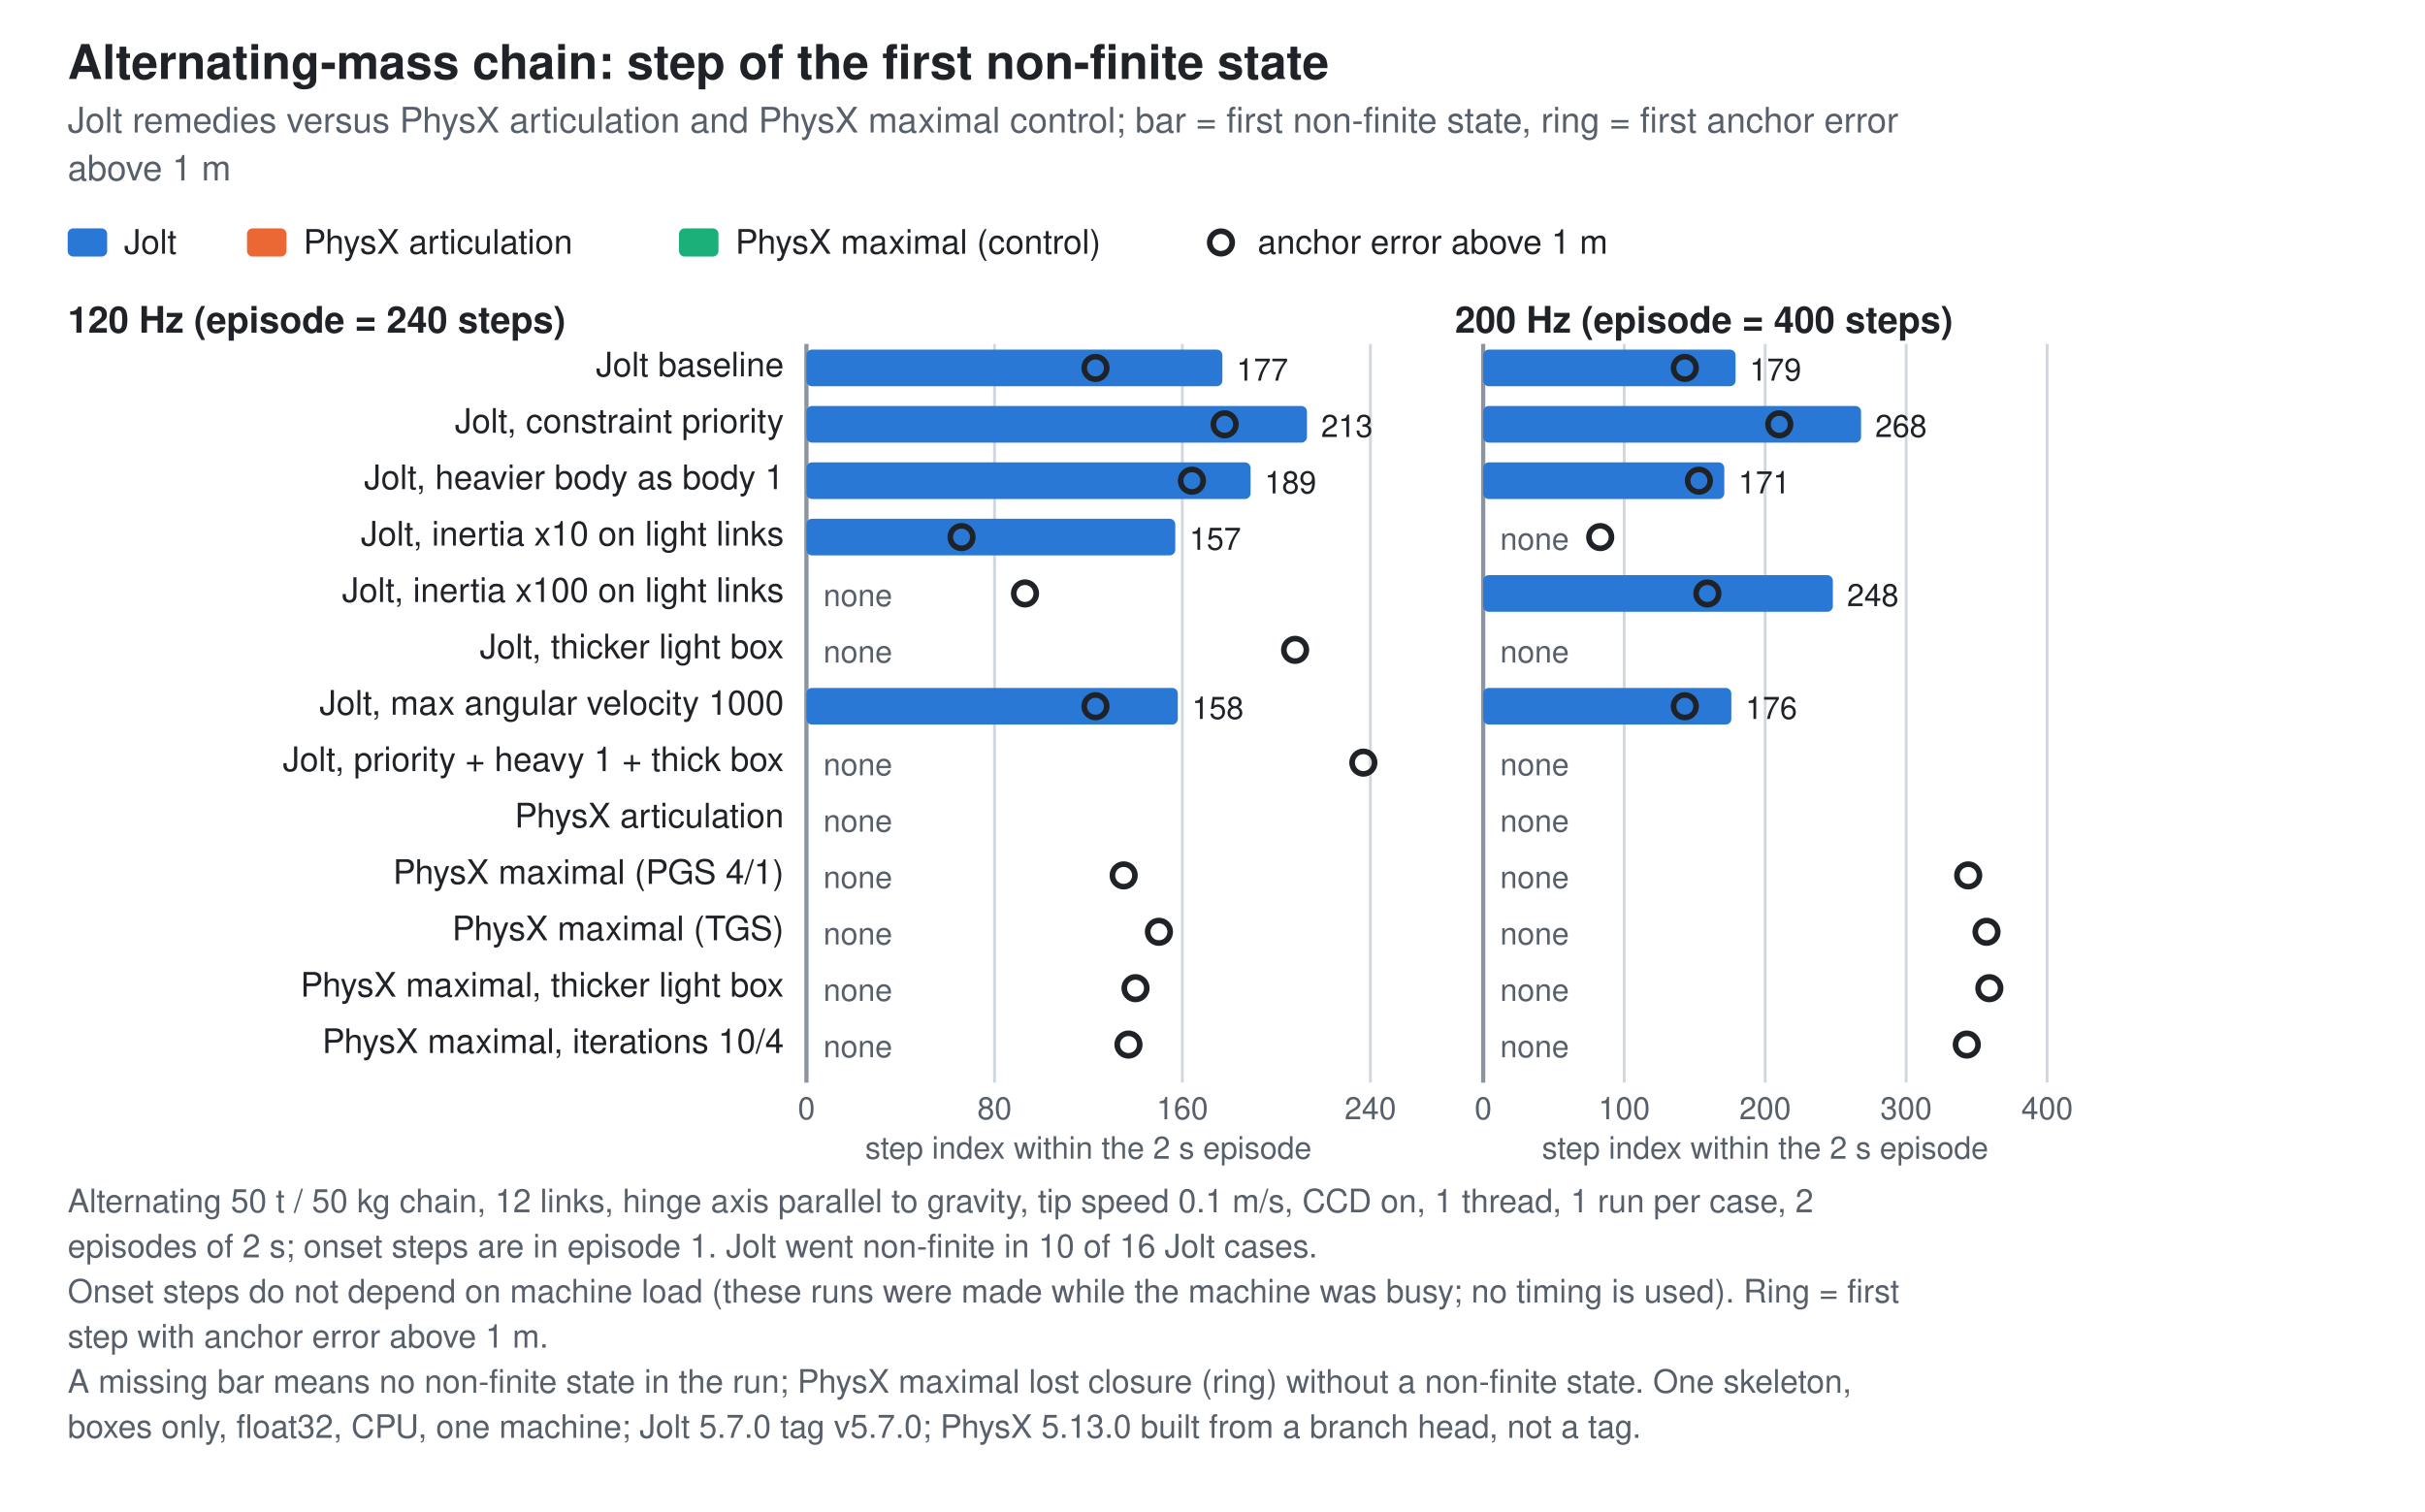
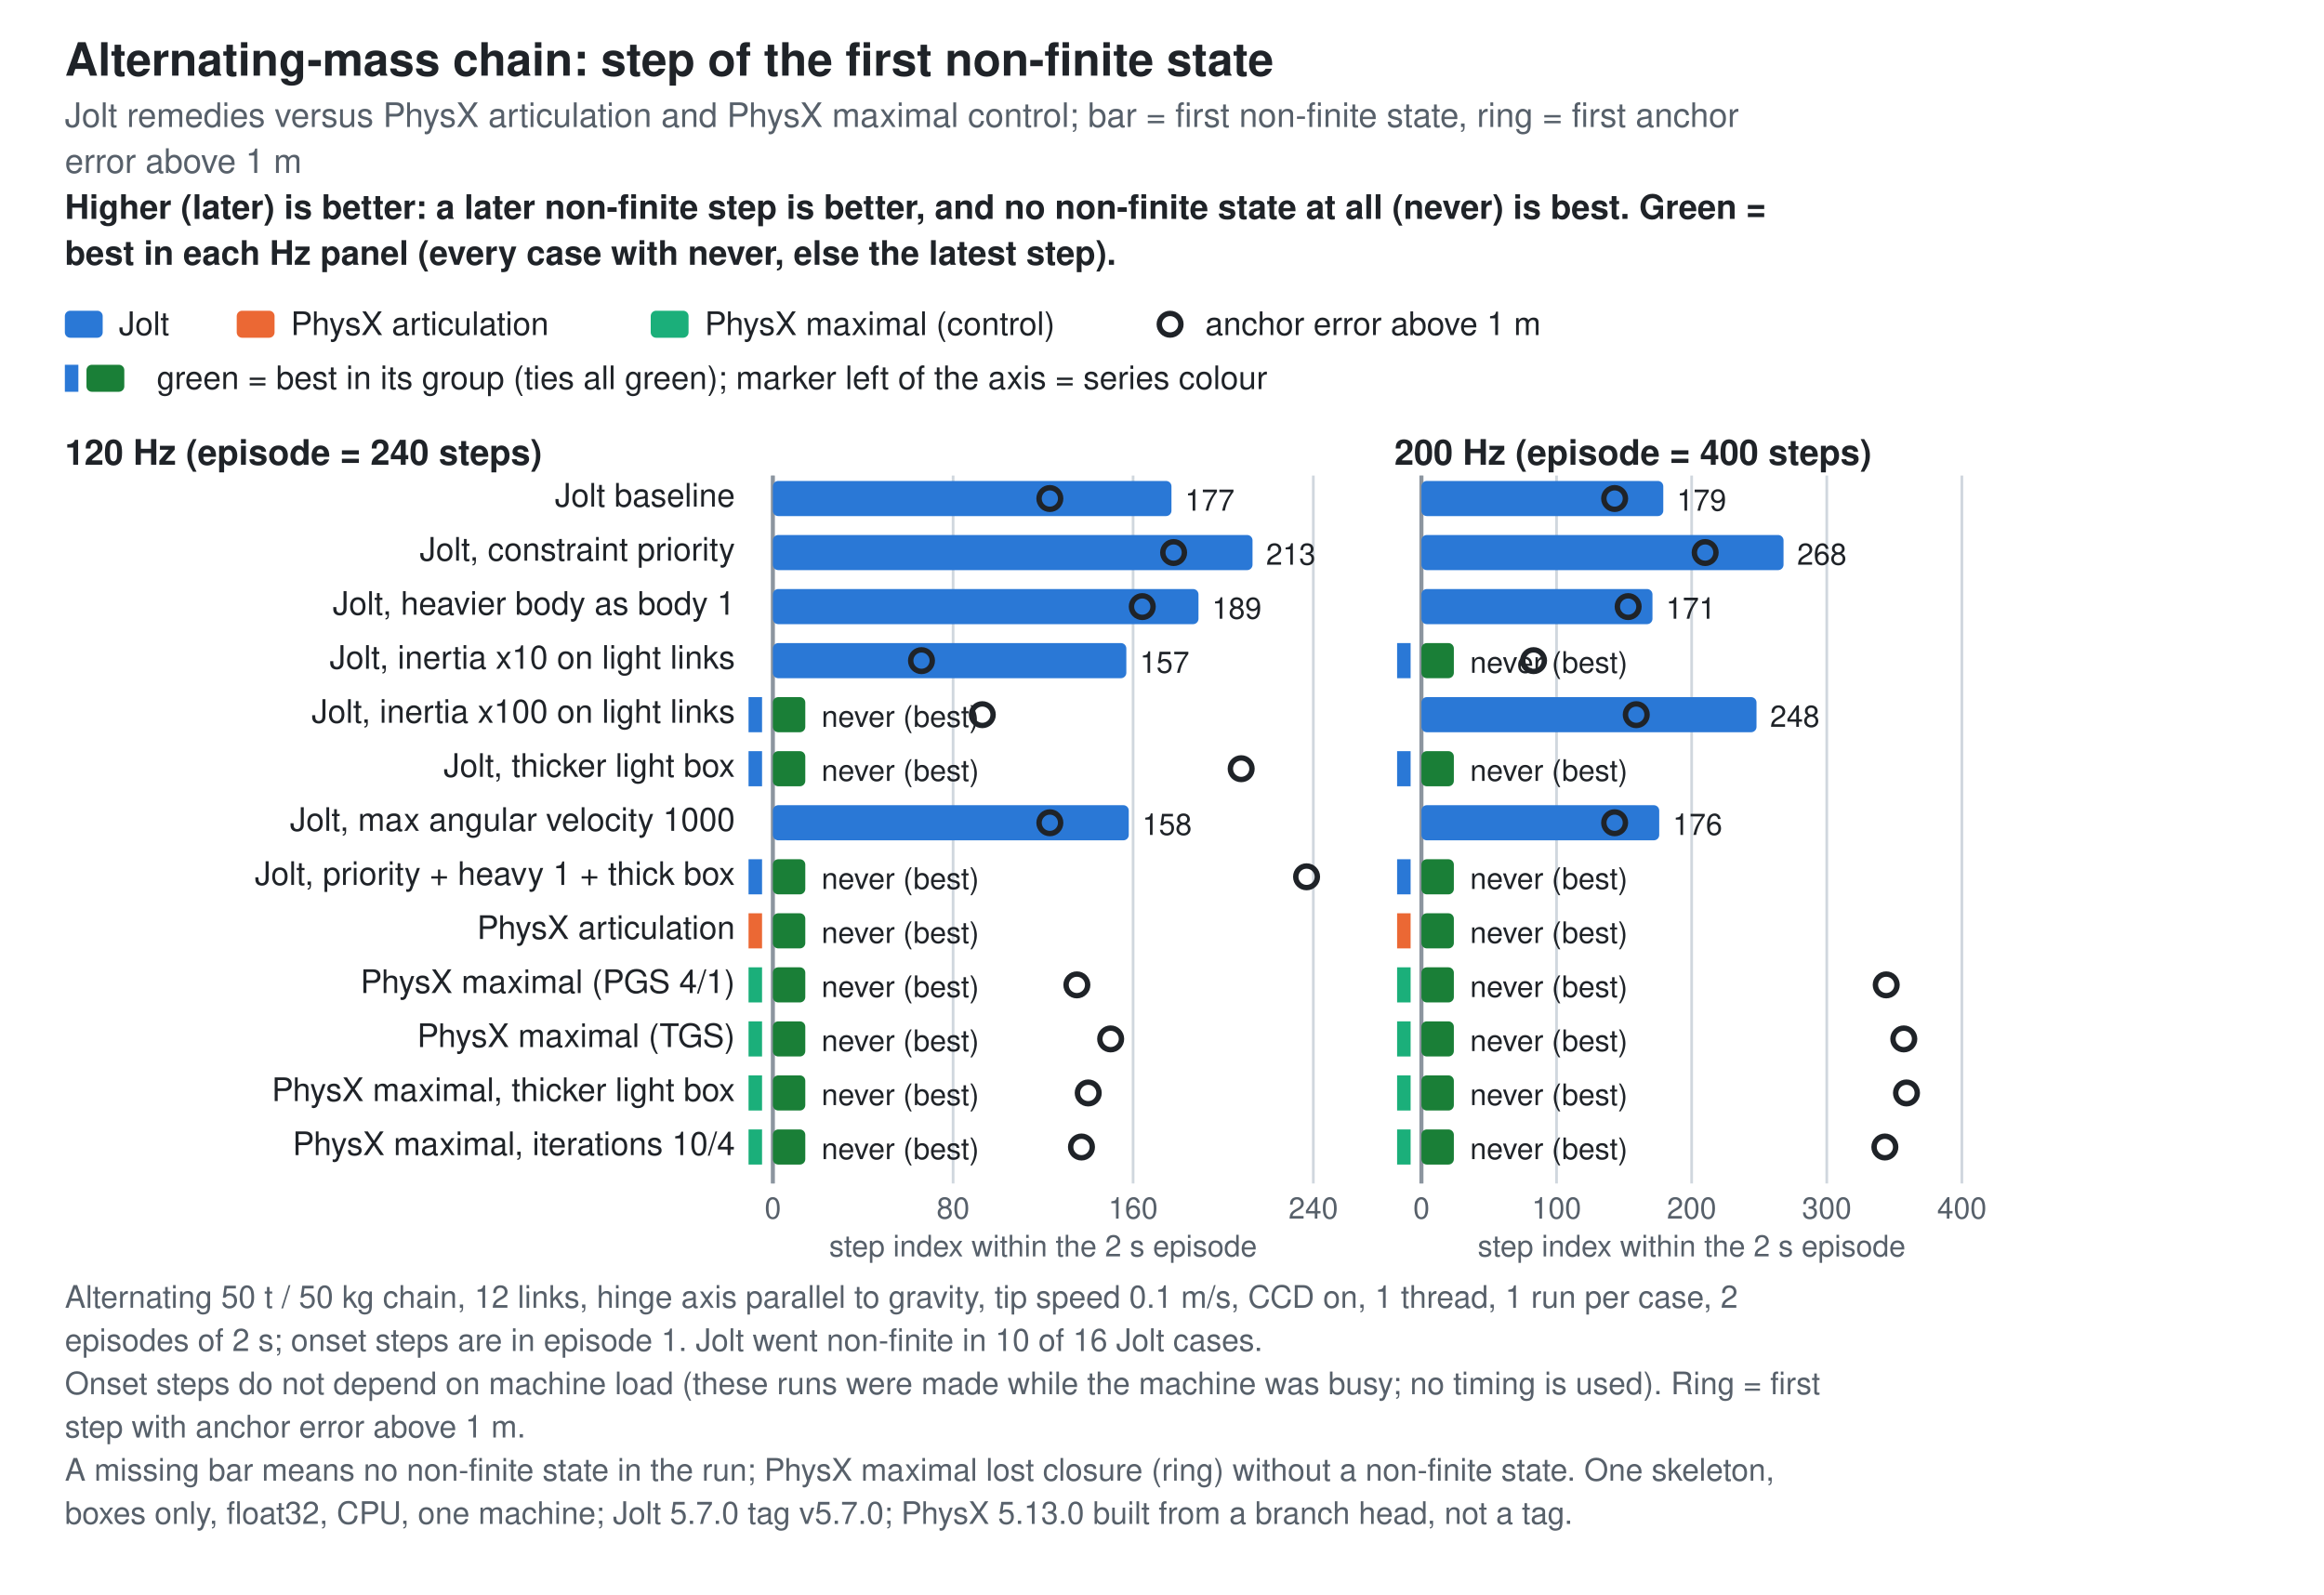
- <svg xmlns="http://www.w3.org/2000/svg" width="860" height="536" viewBox="0 0 860 536" font-family="Segoe UI, Helvetica, Arial, sans-serif" role="img" aria-labelledby="t d">
-   <style>.t{fill:#1f2328}.m{fill:#57606a}.ax{stroke:#8c959f}.g{stroke:#d0d7de}.f{stroke:#57606a;stroke-dasharray:4 3}.ring{fill:none;stroke:#1f2328;stroke-width:2}.s1{fill:#2a78d6}.s2{fill:#eb6834}.s3{fill:#1baf7a}@media (prefers-color-scheme:dark){.t{fill:#e6edf3}.m{fill:#9198a1}.ax{stroke:#6e7681}.g{stroke:#30363d}.f{stroke:#9198a1}.ring{stroke:#e6edf3}.s1{fill:#3987e5}.s2{fill:#d95926}.s3{fill:#199e70}}</style>
+ <svg xmlns="http://www.w3.org/2000/svg" width="860" height="590" viewBox="0 0 860 590" font-family="Segoe UI, Helvetica, Arial, sans-serif" role="img" aria-labelledby="t d">
+   <style>.t{fill:#1f2328}.m{fill:#57606a}.ax{stroke:#8c959f}.g{stroke:#d0d7de}.f{stroke:#57606a;stroke-dasharray:4 3}.ring{fill:none;stroke:#1f2328;stroke-width:2}.s1{fill:#2a78d6}.s2{fill:#eb6834}.s3{fill:#1baf7a}.best{fill:#1a7f37}@media (prefers-color-scheme:dark){.t{fill:#e6edf3}.m{fill:#9198a1}.ax{stroke:#6e7681}.g{stroke:#30363d}.f{stroke:#9198a1}.ring{stroke:#e6edf3}.s1{fill:#3987e5}.s2{fill:#d95926}.s3{fill:#199e70}.best{fill:#3fb950}}</style>
  <defs>
    <pattern id="hs1" width="6" height="6" patternUnits="userSpaceOnUse" patternTransform="rotate(45)">
      <rect width="6" height="6" class="s1" fill-opacity=".35" />
      <rect width="3" height="6" class="s1" />
    </pattern>
  </defs>
  <text x="24" y="28" font-size="17" font-weight="600" class="t">Alternating-mass chain: step of the first non-finite state</text>
-   <text x="24" y="47" font-size="12.5" class="m">Jolt remedies versus PhysX articulation and PhysX maximal control; bar = first non-finite state, ring = first anchor error</text>
-   <text x="24" y="64" font-size="12.5" class="m">above 1 m</text>
-   <rect x="24" y="81" width="14" height="10" rx="2" class="s1" />
-   <text x="44" y="90" font-size="12" class="t">Jolt</text>
-   <rect x="87.6" y="81" width="14" height="10" rx="2" class="s2" />
-   <text x="107.6" y="90" font-size="12" class="t">PhysX articulation</text>
-   <rect x="240.8" y="81" width="14" height="10" rx="2" class="s3" />
-   <text x="260.8" y="90" font-size="12" class="t">PhysX maximal (control)</text>
-   <circle cx="433" cy="86" r="4" class="ring" />
-   <text x="446" y="90" font-size="12" class="t">anchor error above 1 m</text>
-   <g transform="translate(0,106)">
+   <text x="24" y="47" font-size="12.5" class="m">Jolt remedies versus PhysX articulation and PhysX maximal control; bar = first non-finite state, ring = first anchor</text>
+   <text x="24" y="64" font-size="12.5" class="m">error above 1 m</text>
+   <text x="24" y="81" font-size="12.5" font-weight="600" class="t">Higher (later) is better: a later non-finite step is better, and no non-finite state at all (never) is best. Green =</text>
+   <text x="24" y="98" font-size="12.5" font-weight="600" class="t">best in each Hz panel (every case with never, else the latest step).</text>
+   <rect x="24" y="115" width="14" height="10" rx="2" class="s1" />
+   <text x="44" y="124" font-size="12" class="t">Jolt</text>
+   <rect x="87.6" y="115" width="14" height="10" rx="2" class="s2" />
+   <text x="107.6" y="124" font-size="12" class="t">PhysX articulation</text>
+   <rect x="240.8" y="115" width="14" height="10" rx="2" class="s3" />
+   <text x="260.8" y="124" font-size="12" class="t">PhysX maximal (control)</text>
+   <circle cx="433" cy="120" r="4" class="ring" />
+   <text x="446" y="124" font-size="12" class="t">anchor error above 1 m</text>
+   <rect x="24" y="135" width="5" height="10" class="s1" />
+   <rect x="32" y="135" width="14" height="10" rx="2" class="best" />
+   <text x="58" y="144" font-size="12" class="t">green = best in its group (ties all green); marker left of the axis = series colour</text>
+   <g transform="translate(0,160)">
    <text x="24" y="12" font-size="13" font-weight="600" class="t">120 Hz (episode = 240 steps)</text>
    <line x1="286.0" y1="16" x2="286.0" y2="278" class="g" stroke-width="1" />
    <text x="286.0" y="291" font-size="11" text-anchor="middle" class="m">0</text>
    <line x1="352.7" y1="16" x2="352.7" y2="278" class="g" stroke-width="1" />
    <text x="352.7" y="291" font-size="11" text-anchor="middle" class="m">80</text>
    <line x1="419.3" y1="16" x2="419.3" y2="278" class="g" stroke-width="1" />
    <text x="419.3" y="291" font-size="11" text-anchor="middle" class="m">160</text>
    <line x1="486.0" y1="16" x2="486.0" y2="278" class="g" stroke-width="1" />
    <text x="486.0" y="291" font-size="11" text-anchor="middle" class="m">240</text>
    <line x1="286.0" y1="16" x2="286.0" y2="278" class="ax" stroke-width="1.5" />
-     <text x="278" y="27.5" font-size="12" text-anchor="end" class="t">Jolt baseline</text>
+     <text x="272" y="27.5" font-size="12" text-anchor="end" class="t">Jolt baseline</text>
    <rect x="286.0" y="18.0" width="147.5" height="13" rx="2" class="s1" />
-     <text x="438.5" y="29.0" font-size="11" class="t">177</text>
-     <text x="278" y="47.5" font-size="12" text-anchor="end" class="t">Jolt, constraint priority</text>
+     <text x="438.5" y="29.0" font-size="11" class="t">177<tspan class="m" />
+     </text>
+     <text x="272" y="47.5" font-size="12" text-anchor="end" class="t">Jolt, constraint priority</text>
    <rect x="286.0" y="38.0" width="177.5" height="13" rx="2" class="s1" />
-     <text x="468.5" y="49.0" font-size="11" class="t">213</text>
-     <text x="278" y="67.5" font-size="12" text-anchor="end" class="t">Jolt, heavier body as body 1</text>
+     <text x="468.5" y="49.0" font-size="11" class="t">213<tspan class="m" />
+     </text>
+     <text x="272" y="67.5" font-size="12" text-anchor="end" class="t">Jolt, heavier body as body 1</text>
    <rect x="286.0" y="58.0" width="157.5" height="13" rx="2" class="s1" />
-     <text x="448.5" y="69.0" font-size="11" class="t">189</text>
-     <text x="278" y="87.5" font-size="12" text-anchor="end" class="t">Jolt, inertia x10 on light links</text>
+     <text x="448.5" y="69.0" font-size="11" class="t">189<tspan class="m" />
+     </text>
+     <text x="272" y="87.5" font-size="12" text-anchor="end" class="t">Jolt, inertia x10 on light links</text>
    <rect x="286.0" y="78.0" width="130.8" height="13" rx="2" class="s1" />
-     <text x="421.8" y="89.0" font-size="11" class="t">157</text>
-     <text x="278" y="107.5" font-size="12" text-anchor="end" class="t">Jolt, inertia x100 on light links</text>
-     <text x="292.0" y="109.0" font-size="11" class="m">none</text>
-     <text x="278" y="127.5" font-size="12" text-anchor="end" class="t">Jolt, thicker light box</text>
-     <text x="292.0" y="129.0" font-size="11" class="m">none</text>
-     <text x="278" y="147.5" font-size="12" text-anchor="end" class="t">Jolt, max angular velocity 1000</text>
+     <text x="421.8" y="89.0" font-size="11" class="t">157<tspan class="m" />
+     </text>
+     <text x="272" y="107.5" font-size="12" text-anchor="end" class="t">Jolt, inertia x100 on light links</text>
+     <rect x="277.0" y="98.0" width="5" height="13" class="s1" />
+     <rect x="286.0" y="98.0" width="12" height="13" rx="2" class="best" />
+     <text x="304.0" y="109.0" font-size="11" class="t">never (best)</text>
+     <text x="272" y="127.5" font-size="12" text-anchor="end" class="t">Jolt, thicker light box</text>
+     <rect x="277.0" y="118.0" width="5" height="13" class="s1" />
+     <rect x="286.0" y="118.0" width="12" height="13" rx="2" class="best" />
+     <text x="304.0" y="129.0" font-size="11" class="t">never (best)</text>
+     <text x="272" y="147.5" font-size="12" text-anchor="end" class="t">Jolt, max angular velocity 1000</text>
    <rect x="286.0" y="138.0" width="131.7" height="13" rx="2" class="s1" />
-     <text x="422.7" y="149.0" font-size="11" class="t">158</text>
-     <text x="278" y="167.5" font-size="12" text-anchor="end" class="t">Jolt, priority + heavy 1 + thick box</text>
-     <text x="292.0" y="169.0" font-size="11" class="m">none</text>
-     <text x="278" y="187.5" font-size="12" text-anchor="end" class="t">PhysX articulation</text>
-     <text x="292.0" y="189.0" font-size="11" class="m">none</text>
-     <text x="278" y="207.5" font-size="12" text-anchor="end" class="t">PhysX maximal (PGS 4/1)</text>
-     <text x="292.0" y="209.0" font-size="11" class="m">none</text>
-     <text x="278" y="227.5" font-size="12" text-anchor="end" class="t">PhysX maximal (TGS)</text>
-     <text x="292.0" y="229.0" font-size="11" class="m">none</text>
-     <text x="278" y="247.5" font-size="12" text-anchor="end" class="t">PhysX maximal, thicker light box</text>
-     <text x="292.0" y="249.0" font-size="11" class="m">none</text>
-     <text x="278" y="267.5" font-size="12" text-anchor="end" class="t">PhysX maximal, iterations 10/4</text>
-     <text x="292.0" y="269.0" font-size="11" class="m">none</text>
+     <text x="422.7" y="149.0" font-size="11" class="t">158<tspan class="m" />
+     </text>
+     <text x="272" y="167.5" font-size="12" text-anchor="end" class="t">Jolt, priority + heavy 1 + thick box</text>
+     <rect x="277.0" y="158.0" width="5" height="13" class="s1" />
+     <rect x="286.0" y="158.0" width="12" height="13" rx="2" class="best" />
+     <text x="304.0" y="169.0" font-size="11" class="t">never (best)</text>
+     <text x="272" y="187.5" font-size="12" text-anchor="end" class="t">PhysX articulation</text>
+     <rect x="277.0" y="178.0" width="5" height="13" class="s2" />
+     <rect x="286.0" y="178.0" width="12" height="13" rx="2" class="best" />
+     <text x="304.0" y="189.0" font-size="11" class="t">never (best)</text>
+     <text x="272" y="207.5" font-size="12" text-anchor="end" class="t">PhysX maximal (PGS 4/1)</text>
+     <rect x="277.0" y="198.0" width="5" height="13" class="s3" />
+     <rect x="286.0" y="198.0" width="12" height="13" rx="2" class="best" />
+     <text x="304.0" y="209.0" font-size="11" class="t">never (best)</text>
+     <text x="272" y="227.5" font-size="12" text-anchor="end" class="t">PhysX maximal (TGS)</text>
+     <rect x="277.0" y="218.0" width="5" height="13" class="s3" />
+     <rect x="286.0" y="218.0" width="12" height="13" rx="2" class="best" />
+     <text x="304.0" y="229.0" font-size="11" class="t">never (best)</text>
+     <text x="272" y="247.5" font-size="12" text-anchor="end" class="t">PhysX maximal, thicker light box</text>
+     <rect x="277.0" y="238.0" width="5" height="13" class="s3" />
+     <rect x="286.0" y="238.0" width="12" height="13" rx="2" class="best" />
+     <text x="304.0" y="249.0" font-size="11" class="t">never (best)</text>
+     <text x="272" y="267.5" font-size="12" text-anchor="end" class="t">PhysX maximal, iterations 10/4</text>
+     <rect x="277.0" y="258.0" width="5" height="13" class="s3" />
+     <rect x="286.0" y="258.0" width="12" height="13" rx="2" class="best" />
+     <text x="304.0" y="269.0" font-size="11" class="t">never (best)</text>
    <text x="386.0" y="305" font-size="11" text-anchor="middle" class="m">step index within the 2 s episode</text>
    <circle cx="388.5" cy="24.5" r="4" class="ring" />
    <circle cx="434.3" cy="44.5" r="4" class="ring" />
    <circle cx="422.7" cy="64.5" r="4" class="ring" />
    <circle cx="341.0" cy="84.5" r="4" class="ring" />
    <circle cx="363.5" cy="104.5" r="4" class="ring" />
    <circle cx="459.3" cy="124.5" r="4" class="ring" />
    <circle cx="388.5" cy="144.5" r="4" class="ring" />
    <circle cx="483.5" cy="164.5" r="4" class="ring" />
    <circle cx="398.5" cy="204.5" r="4" class="ring" />
    <circle cx="411.0" cy="224.5" r="4" class="ring" />
    <circle cx="402.7" cy="244.5" r="4" class="ring" />
    <circle cx="400.2" cy="264.5" r="4" class="ring" />
    <text x="516" y="12" font-size="13" font-weight="600" class="t">200 Hz (episode = 400 steps)</text>
    <line x1="526.0" y1="16" x2="526.0" y2="278" class="g" stroke-width="1" />
    <text x="526.0" y="291" font-size="11" text-anchor="middle" class="m">0</text>
    <line x1="576.0" y1="16" x2="576.0" y2="278" class="g" stroke-width="1" />
    <text x="576.0" y="291" font-size="11" text-anchor="middle" class="m">100</text>
    <line x1="626.0" y1="16" x2="626.0" y2="278" class="g" stroke-width="1" />
    <text x="626.0" y="291" font-size="11" text-anchor="middle" class="m">200</text>
    <line x1="676.0" y1="16" x2="676.0" y2="278" class="g" stroke-width="1" />
    <text x="676.0" y="291" font-size="11" text-anchor="middle" class="m">300</text>
    <line x1="726.0" y1="16" x2="726.0" y2="278" class="g" stroke-width="1" />
    <text x="726.0" y="291" font-size="11" text-anchor="middle" class="m">400</text>
    <line x1="526.0" y1="16" x2="526.0" y2="278" class="ax" stroke-width="1.5" />
    <rect x="526.0" y="18.0" width="89.5" height="13" rx="2" class="s1" />
-     <text x="620.5" y="29.0" font-size="11" class="t">179</text>
+     <text x="620.5" y="29.0" font-size="11" class="t">179<tspan class="m" />
+     </text>
    <rect x="526.0" y="38.0" width="134.0" height="13" rx="2" class="s1" />
-     <text x="665.0" y="49.0" font-size="11" class="t">268</text>
+     <text x="665.0" y="49.0" font-size="11" class="t">268<tspan class="m" />
+     </text>
    <rect x="526.0" y="58.0" width="85.5" height="13" rx="2" class="s1" />
-     <text x="616.5" y="69.0" font-size="11" class="t">171</text>
-     <text x="532.0" y="89.0" font-size="11" class="m">none</text>
+     <text x="616.5" y="69.0" font-size="11" class="t">171<tspan class="m" />
+     </text>
+     <rect x="517.0" y="78.0" width="5" height="13" class="s1" />
+     <rect x="526.0" y="78.0" width="12" height="13" rx="2" class="best" />
+     <text x="544.0" y="89.0" font-size="11" class="t">never (best)</text>
    <rect x="526.0" y="98.0" width="124.0" height="13" rx="2" class="s1" />
-     <text x="655.0" y="109.0" font-size="11" class="t">248</text>
-     <text x="532.0" y="129.0" font-size="11" class="m">none</text>
+     <text x="655.0" y="109.0" font-size="11" class="t">248<tspan class="m" />
+     </text>
+     <rect x="517.0" y="118.0" width="5" height="13" class="s1" />
+     <rect x="526.0" y="118.0" width="12" height="13" rx="2" class="best" />
+     <text x="544.0" y="129.0" font-size="11" class="t">never (best)</text>
    <rect x="526.0" y="138.0" width="88.0" height="13" rx="2" class="s1" />
-     <text x="619.0" y="149.0" font-size="11" class="t">176</text>
-     <text x="532.0" y="169.0" font-size="11" class="m">none</text>
-     <text x="532.0" y="189.0" font-size="11" class="m">none</text>
-     <text x="532.0" y="209.0" font-size="11" class="m">none</text>
-     <text x="532.0" y="229.0" font-size="11" class="m">none</text>
-     <text x="532.0" y="249.0" font-size="11" class="m">none</text>
-     <text x="532.0" y="269.0" font-size="11" class="m">none</text>
+     <text x="619.0" y="149.0" font-size="11" class="t">176<tspan class="m" />
+     </text>
+     <rect x="517.0" y="158.0" width="5" height="13" class="s1" />
+     <rect x="526.0" y="158.0" width="12" height="13" rx="2" class="best" />
+     <text x="544.0" y="169.0" font-size="11" class="t">never (best)</text>
+     <rect x="517.0" y="178.0" width="5" height="13" class="s2" />
+     <rect x="526.0" y="178.0" width="12" height="13" rx="2" class="best" />
+     <text x="544.0" y="189.0" font-size="11" class="t">never (best)</text>
+     <rect x="517.0" y="198.0" width="5" height="13" class="s3" />
+     <rect x="526.0" y="198.0" width="12" height="13" rx="2" class="best" />
+     <text x="544.0" y="209.0" font-size="11" class="t">never (best)</text>
+     <rect x="517.0" y="218.0" width="5" height="13" class="s3" />
+     <rect x="526.0" y="218.0" width="12" height="13" rx="2" class="best" />
+     <text x="544.0" y="229.0" font-size="11" class="t">never (best)</text>
+     <rect x="517.0" y="238.0" width="5" height="13" class="s3" />
+     <rect x="526.0" y="238.0" width="12" height="13" rx="2" class="best" />
+     <text x="544.0" y="249.0" font-size="11" class="t">never (best)</text>
+     <rect x="517.0" y="258.0" width="5" height="13" class="s3" />
+     <rect x="526.0" y="258.0" width="12" height="13" rx="2" class="best" />
+     <text x="544.0" y="269.0" font-size="11" class="t">never (best)</text>
    <text x="626.0" y="305" font-size="11" text-anchor="middle" class="m">step index within the 2 s episode</text>
    <circle cx="597.5" cy="24.5" r="4" class="ring" />
    <circle cx="631.0" cy="44.5" r="4" class="ring" />
    <circle cx="602.5" cy="64.5" r="4" class="ring" />
    <circle cx="567.5" cy="84.5" r="4" class="ring" />
    <circle cx="605.5" cy="104.5" r="4" class="ring" />
    <circle cx="597.5" cy="144.5" r="4" class="ring" />
    <circle cx="698.0" cy="204.5" r="4" class="ring" />
    <circle cx="704.5" cy="224.5" r="4" class="ring" />
    <circle cx="705.5" cy="244.5" r="4" class="ring" />
    <circle cx="697.5" cy="264.5" r="4" class="ring" />
  </g>
-   <text x="24" y="430" font-size="11.5" class="m">Alternating 50 t / 50 kg chain, 12 links, hinge axis parallel to gravity, tip speed 0.1 m/s, CCD on, 1 thread, 1 run per case, 2</text>
-   <text x="24" y="446" font-size="11.5" class="m">episodes of 2 s; onset steps are in episode 1. Jolt went non-finite in 10 of 16 Jolt cases.</text>
-   <text x="24" y="462" font-size="11.5" class="m">Onset steps do not depend on machine load (these runs were made while the machine was busy; no timing is used). Ring = first</text>
-   <text x="24" y="478" font-size="11.5" class="m">step with anchor error above 1 m.</text>
-   <text x="24" y="494" font-size="11.5" class="m">A missing bar means no non-finite state in the run; PhysX maximal lost closure (ring) without a non-finite state. One skeleton,</text>
-   <text x="24" y="510" font-size="11.5" class="m">boxes only, float32, CPU, one machine; Jolt 5.7.0 tag v5.7.0; PhysX 5.13.0 built from a branch head, not a tag.</text>
+   <text x="24" y="484" font-size="11.5" class="m">Alternating 50 t / 50 kg chain, 12 links, hinge axis parallel to gravity, tip speed 0.1 m/s, CCD on, 1 thread, 1 run per case, 2</text>
+   <text x="24" y="500" font-size="11.5" class="m">episodes of 2 s; onset steps are in episode 1. Jolt went non-finite in 10 of 16 Jolt cases.</text>
+   <text x="24" y="516" font-size="11.5" class="m">Onset steps do not depend on machine load (these runs were made while the machine was busy; no timing is used). Ring = first</text>
+   <text x="24" y="532" font-size="11.5" class="m">step with anchor error above 1 m.</text>
+   <text x="24" y="548" font-size="11.5" class="m">A missing bar means no non-finite state in the run; PhysX maximal lost closure (ring) without a non-finite state. One skeleton,</text>
+   <text x="24" y="564" font-size="11.5" class="m">boxes only, float32, CPU, one machine; Jolt 5.7.0 tag v5.7.0; PhysX 5.13.0 built from a branch head, not a tag.</text>
</svg>
